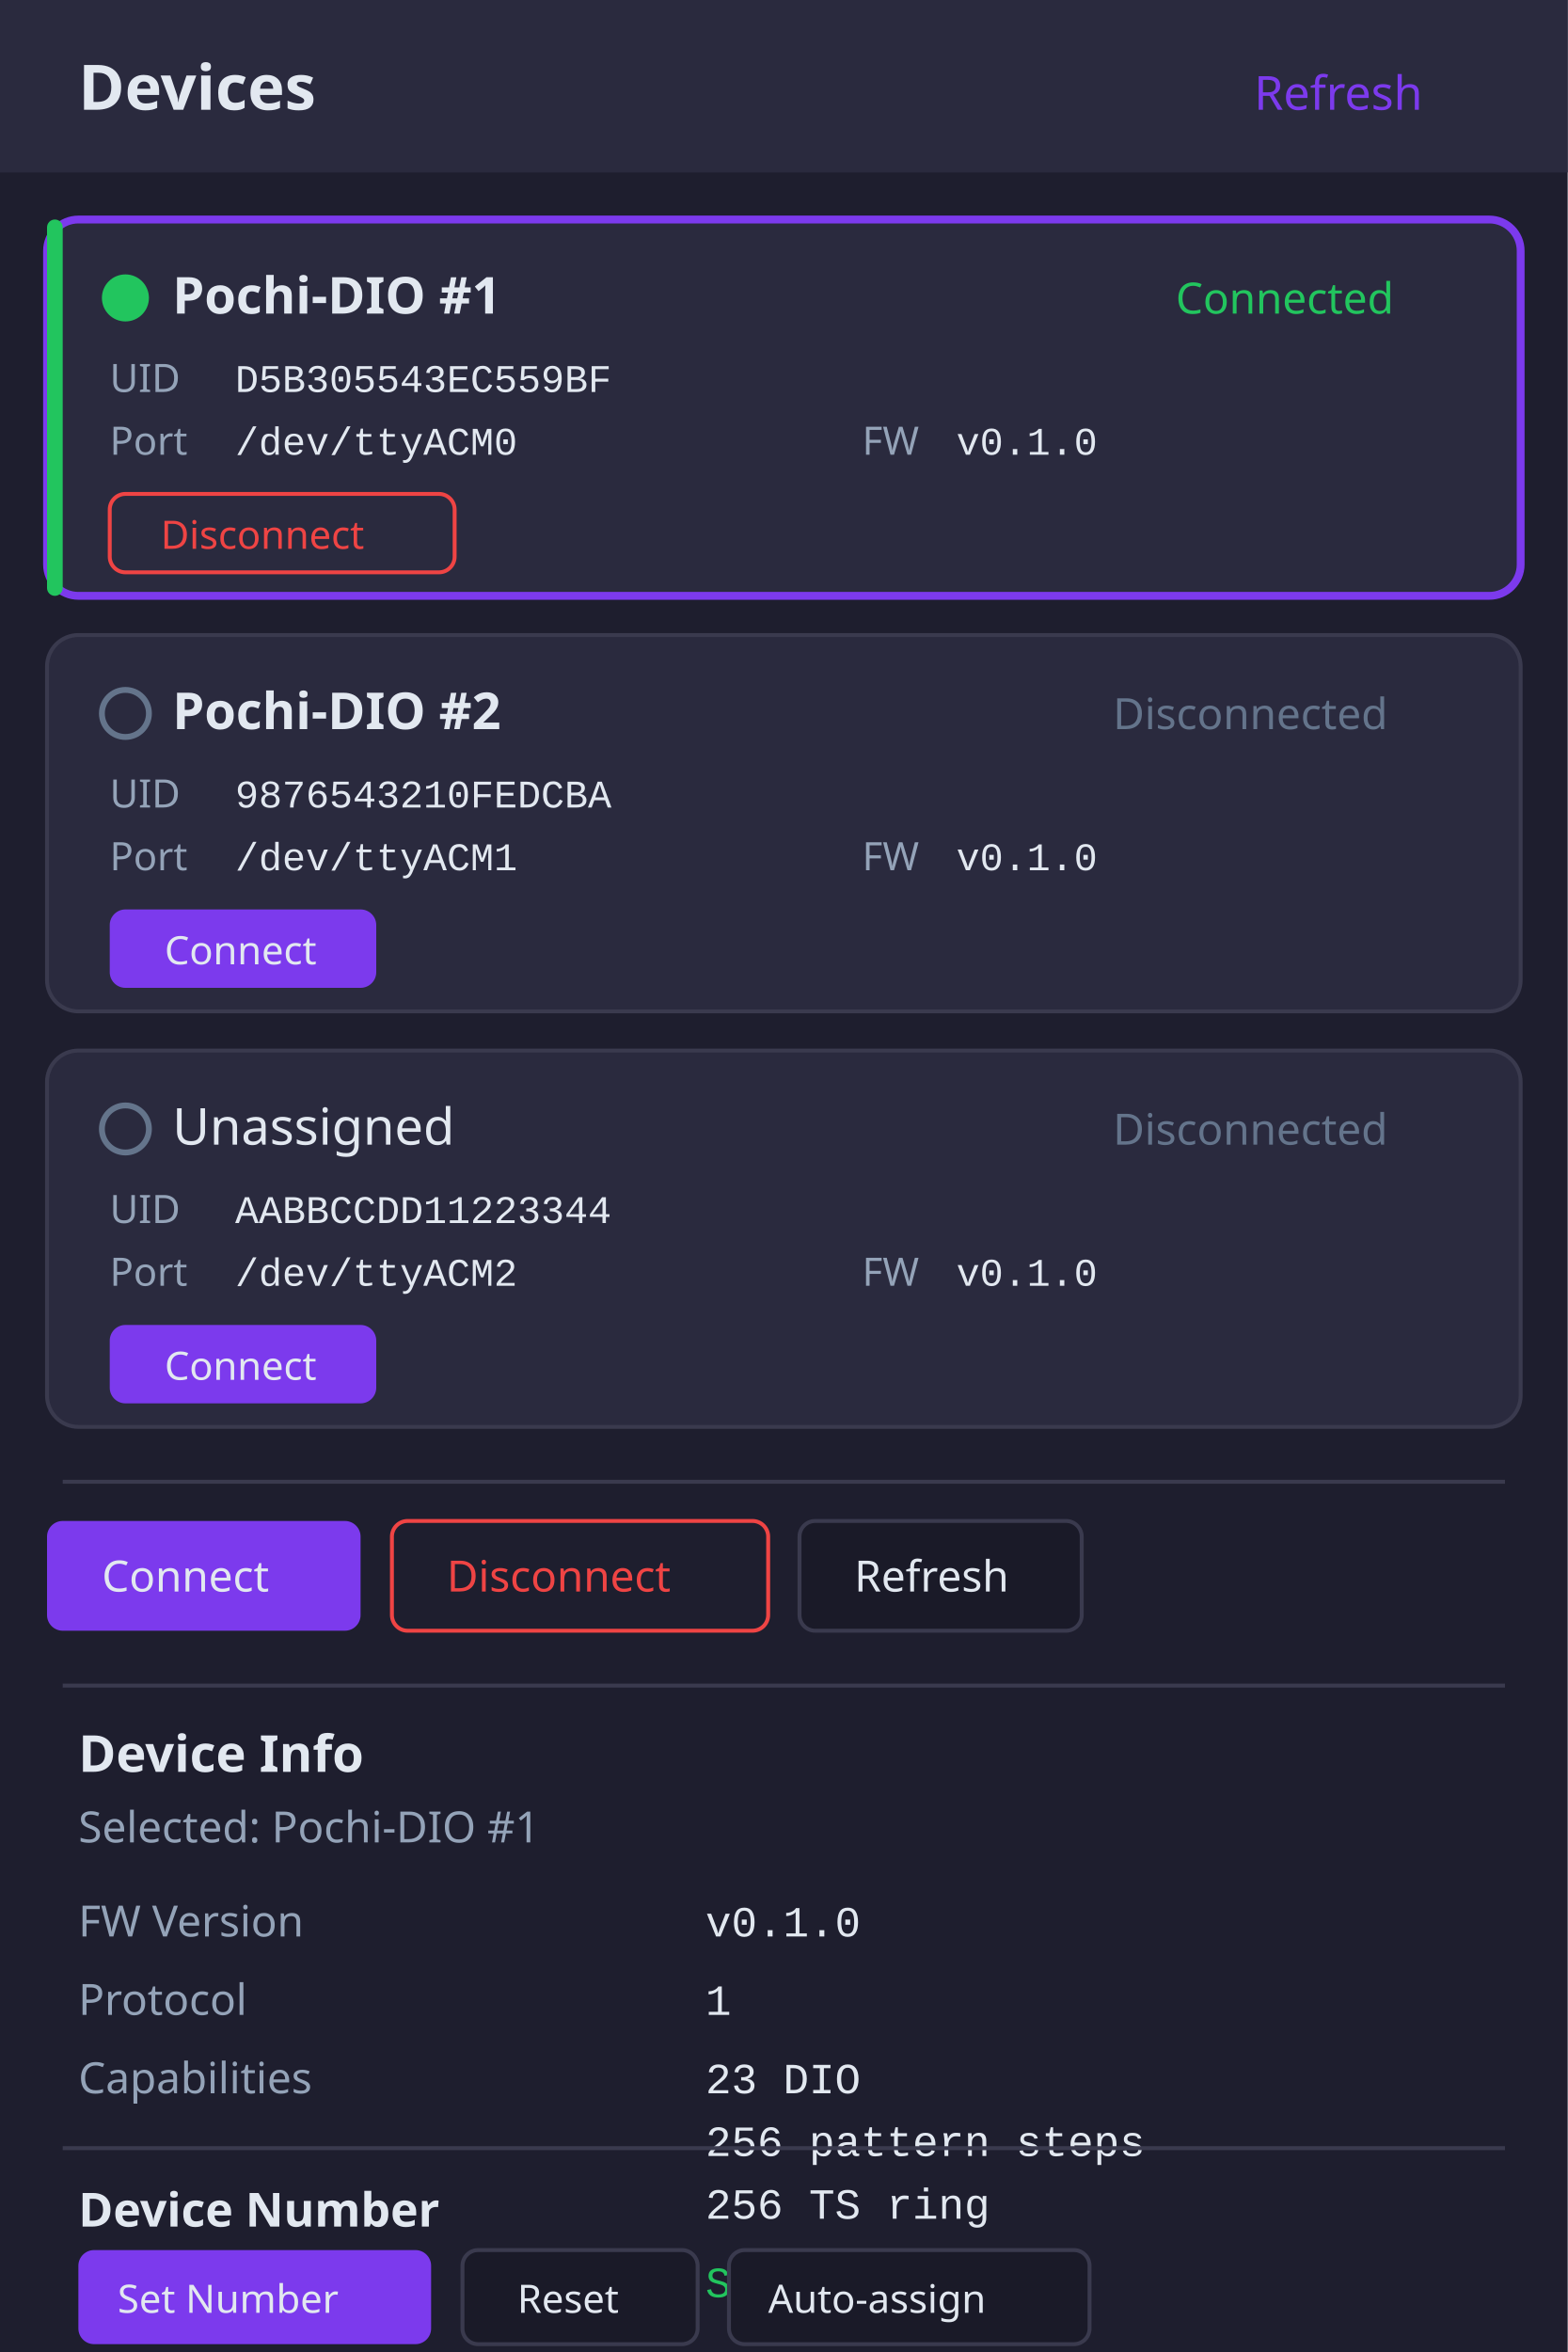
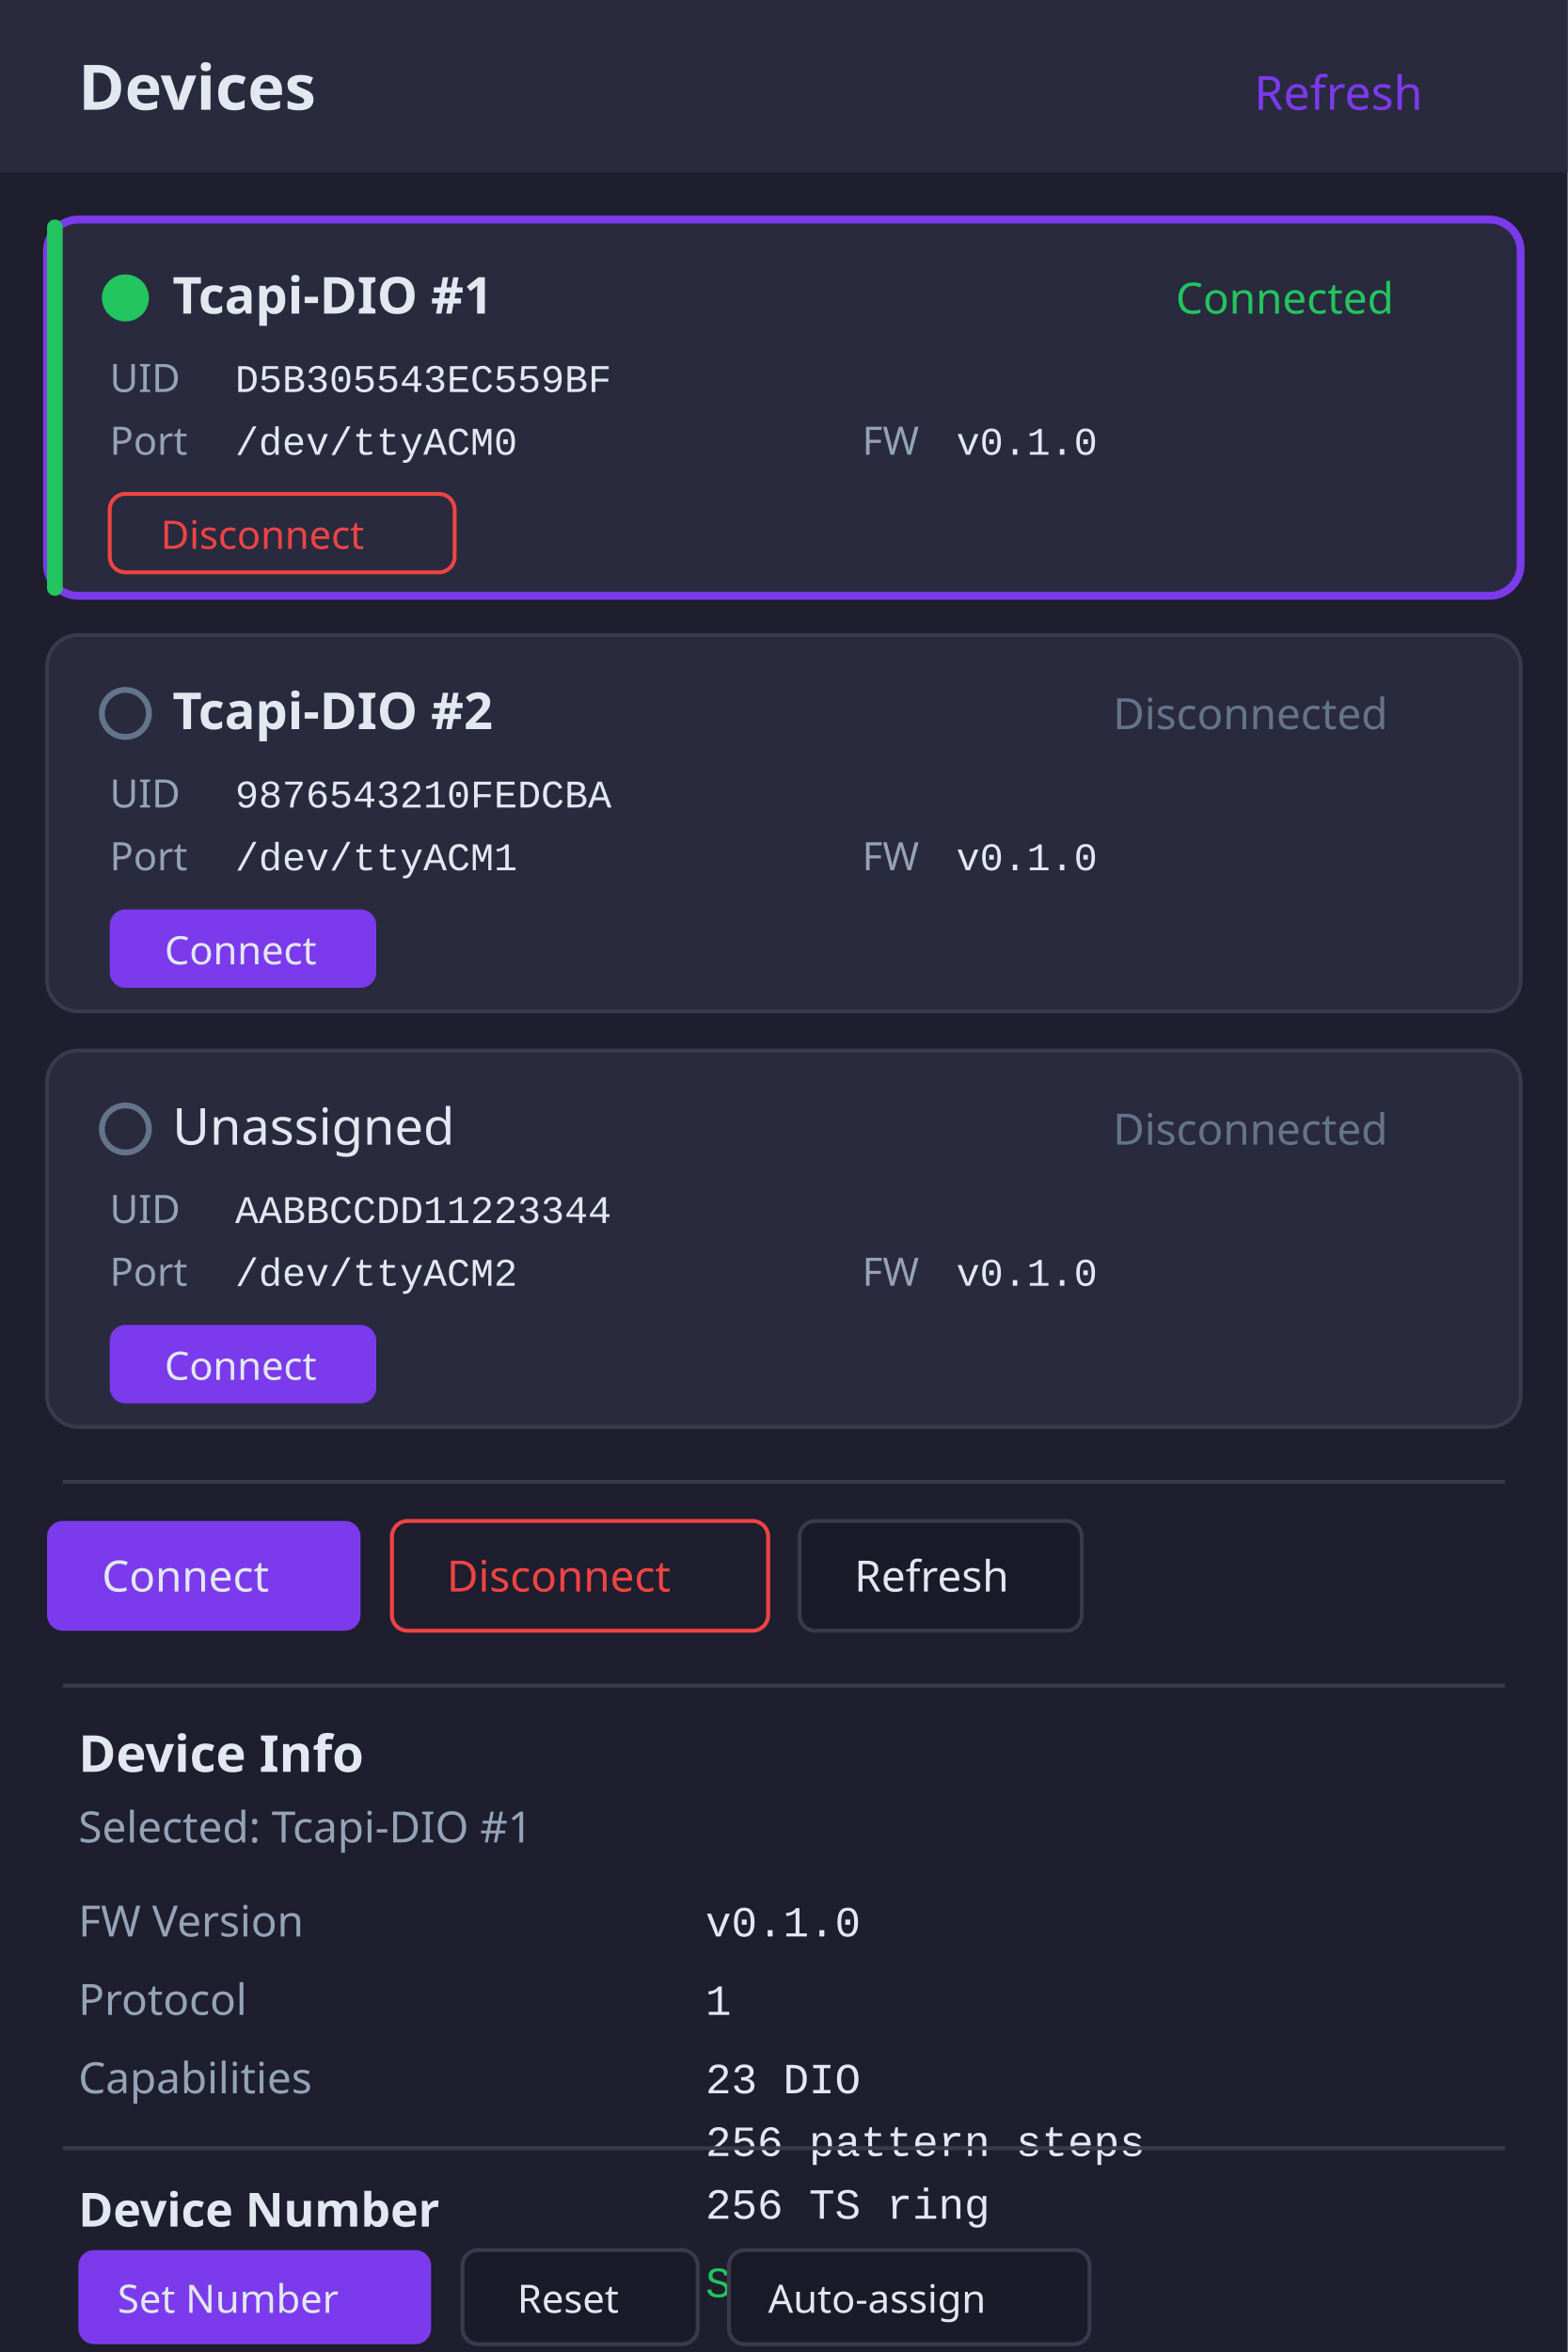
<svg xmlns="http://www.w3.org/2000/svg" viewBox="0 0 400 600" width="400" height="600">
  <defs>
    <style>
      .mono { font-family: 'Consolas', 'Courier New', monospace; }
      .sans { font-family: 'Segoe UI', 'Helvetica Neue', sans-serif; }
      .text-primary { fill: #e2e8f0; }
      .text-secondary { fill: #94a3b8; }
      .text-accent { fill: #7c3aed; }
      .text-high { fill: #22c55e; }
      .text-low { fill: #64748b; }
      .text-warn { fill: #ef4444; }
    </style>
  </defs>
  <rect width="400" height="600" fill="#1e1e2e" />
  <rect x="0" y="0" width="400" height="44" fill="#2a2a3e" />
  <text x="20" y="28" class="sans text-primary" font-size="16" font-weight="bold">Devices</text>
  <text x="320" y="28" class="sans text-accent" font-size="12" cursor="pointer">Refresh</text>
  <rect x="12" y="56" width="376" height="96" fill="#2a2a3e" rx="8" stroke="#7c3aed" stroke-width="2" />
  <rect x="12" y="56" width="4" height="96" fill="#22c55e" rx="2" />
  <circle cx="32" cy="76" r="6" fill="#22c55e" />
-   <text x="44" y="80" class="sans text-primary" font-size="13" font-weight="bold">Pochi-DIO #1</text>
+   <text x="44" y="80" class="sans text-primary" font-size="13" font-weight="bold">Tcapi-DIO #1</text>
  <text x="300" y="80" class="sans text-high" font-size="11">Connected</text>
  <text x="28" y="100" class="sans text-secondary" font-size="10">UID</text>
  <text x="60" y="100" class="mono text-primary" font-size="10">D5B305543EC559BF</text>
  <text x="28" y="116" class="sans text-secondary" font-size="10">Port</text>
  <text x="60" y="116" class="mono text-primary" font-size="10">/dev/ttyACM0</text>
  <text x="220" y="116" class="sans text-secondary" font-size="10">FW</text>
  <text x="244" y="116" class="mono text-primary" font-size="10">v0.1.0</text>
  <rect x="28" y="126" width="88" height="20" fill="none" stroke="#ef4444" stroke-width="1" rx="4" />
  <text x="41" y="140" class="sans text-warn" font-size="10">Disconnect</text>
  <rect x="12" y="162" width="376" height="96" fill="#2a2a3e" rx="8" stroke="#3a3a4e" stroke-width="1" />
  <circle cx="32" cy="182" r="6" fill="none" stroke="#64748b" stroke-width="1.5" />
-   <text x="44" y="186" class="sans text-primary" font-size="13" font-weight="bold">Pochi-DIO #2</text>
+   <text x="44" y="186" class="sans text-primary" font-size="13" font-weight="bold">Tcapi-DIO #2</text>
  <text x="284" y="186" class="sans text-low" font-size="11">Disconnected</text>
  <text x="28" y="206" class="sans text-secondary" font-size="10">UID</text>
  <text x="60" y="206" class="mono text-primary" font-size="10">9876543210FEDCBA</text>
  <text x="28" y="222" class="sans text-secondary" font-size="10">Port</text>
  <text x="60" y="222" class="mono text-primary" font-size="10">/dev/ttyACM1</text>
  <text x="220" y="222" class="sans text-secondary" font-size="10">FW</text>
  <text x="244" y="222" class="mono text-primary" font-size="10">v0.1.0</text>
  <rect x="28" y="232" width="68" height="20" fill="#7c3aed" rx="4" />
  <text x="42" y="246" class="sans text-primary" font-size="10">Connect</text>
  <rect x="12" y="268" width="376" height="96" fill="#2a2a3e" rx="8" stroke="#3a3a4e" stroke-width="1" />
  <circle cx="32" cy="288" r="6" fill="none" stroke="#64748b" stroke-width="1.5" />
  <text x="44" y="292" class="sans text-primary" font-size="13">Unassigned</text>
  <text x="284" y="292" class="sans text-low" font-size="11">Disconnected</text>
  <text x="28" y="312" class="sans text-secondary" font-size="10">UID</text>
  <text x="60" y="312" class="mono text-primary" font-size="10">AABBCCDD11223344</text>
  <text x="28" y="328" class="sans text-secondary" font-size="10">Port</text>
  <text x="60" y="328" class="mono text-primary" font-size="10">/dev/ttyACM2</text>
  <text x="220" y="328" class="sans text-secondary" font-size="10">FW</text>
  <text x="244" y="328" class="mono text-primary" font-size="10">v0.1.0</text>
  <rect x="28" y="338" width="68" height="20" fill="#7c3aed" rx="4" />
  <text x="42" y="352" class="sans text-primary" font-size="10">Connect</text>
  <line x1="16" y1="378" x2="384" y2="378" stroke="#3a3a4e" stroke-width="1" />
  <rect x="12" y="388" width="80" height="28" fill="#7c3aed" rx="4" />
  <text x="26" y="406" class="sans text-primary" font-size="11">Connect</text>
  <rect x="100" y="388" width="96" height="28" fill="none" stroke="#ef4444" stroke-width="1" rx="4" />
  <text x="114" y="406" class="sans text-warn" font-size="11">Disconnect</text>
  <rect x="204" y="388" width="72" height="28" fill="#1a1a28" rx="4" stroke="#3a3a4e" stroke-width="1" />
  <text x="218" y="406" class="sans text-primary" font-size="11">Refresh</text>
  <line x1="16" y1="430" x2="384" y2="430" stroke="#3a3a4e" stroke-width="1" />
  <text x="20" y="452" class="sans text-primary" font-size="13" font-weight="bold">Device Info</text>
-   <text x="20" y="470" class="sans text-secondary" font-size="11">Selected: Pochi-DIO #1</text>
+   <text x="20" y="470" class="sans text-secondary" font-size="11">Selected: Tcapi-DIO #1</text>
  <g transform="translate(20, 480)">
    <text x="0" y="14" class="sans text-secondary" font-size="11">FW Version</text>
    <text x="160" y="14" class="mono text-primary" font-size="11">v0.1.0</text>
    <text x="0" y="34" class="sans text-secondary" font-size="11">Protocol</text>
    <text x="160" y="34" class="mono text-primary" font-size="11">1</text>
    <text x="0" y="54" class="sans text-secondary" font-size="11">Capabilities</text>
    <text x="160" y="54" class="mono text-primary" font-size="11">23 DIO</text>
    <text x="160" y="70" class="mono text-primary" font-size="11">256 pattern steps</text>
    <text x="160" y="86" class="mono text-primary" font-size="11">256 TS ring</text>
    <text x="0" y="106" class="sans text-secondary" font-size="11">Sync</text>
    <text x="160" y="106" class="mono text-high" font-size="11">Supported</text>
  </g>
  <line x1="16" y1="548" x2="384" y2="548" stroke="#3a3a4e" stroke-width="1" />
  <text x="20" y="568" class="sans text-primary" font-size="12" font-weight="bold">Device Number</text>
  <rect x="20" y="574" width="90" height="24" fill="#7c3aed" rx="4" />
  <text x="30" y="590" class="sans text-primary" font-size="10">Set Number</text>
  <rect x="118" y="574" width="60" height="24" fill="#1a1a28" rx="4" stroke="#3a3a4e" stroke-width="1" />
  <text x="132" y="590" class="sans text-primary" font-size="10">Reset</text>
  <rect x="186" y="574" width="92" height="24" fill="#1a1a28" rx="4" stroke="#3a3a4e" stroke-width="1" />
  <text x="196" y="590" class="sans text-primary" font-size="10">Auto-assign</text>
</svg>
